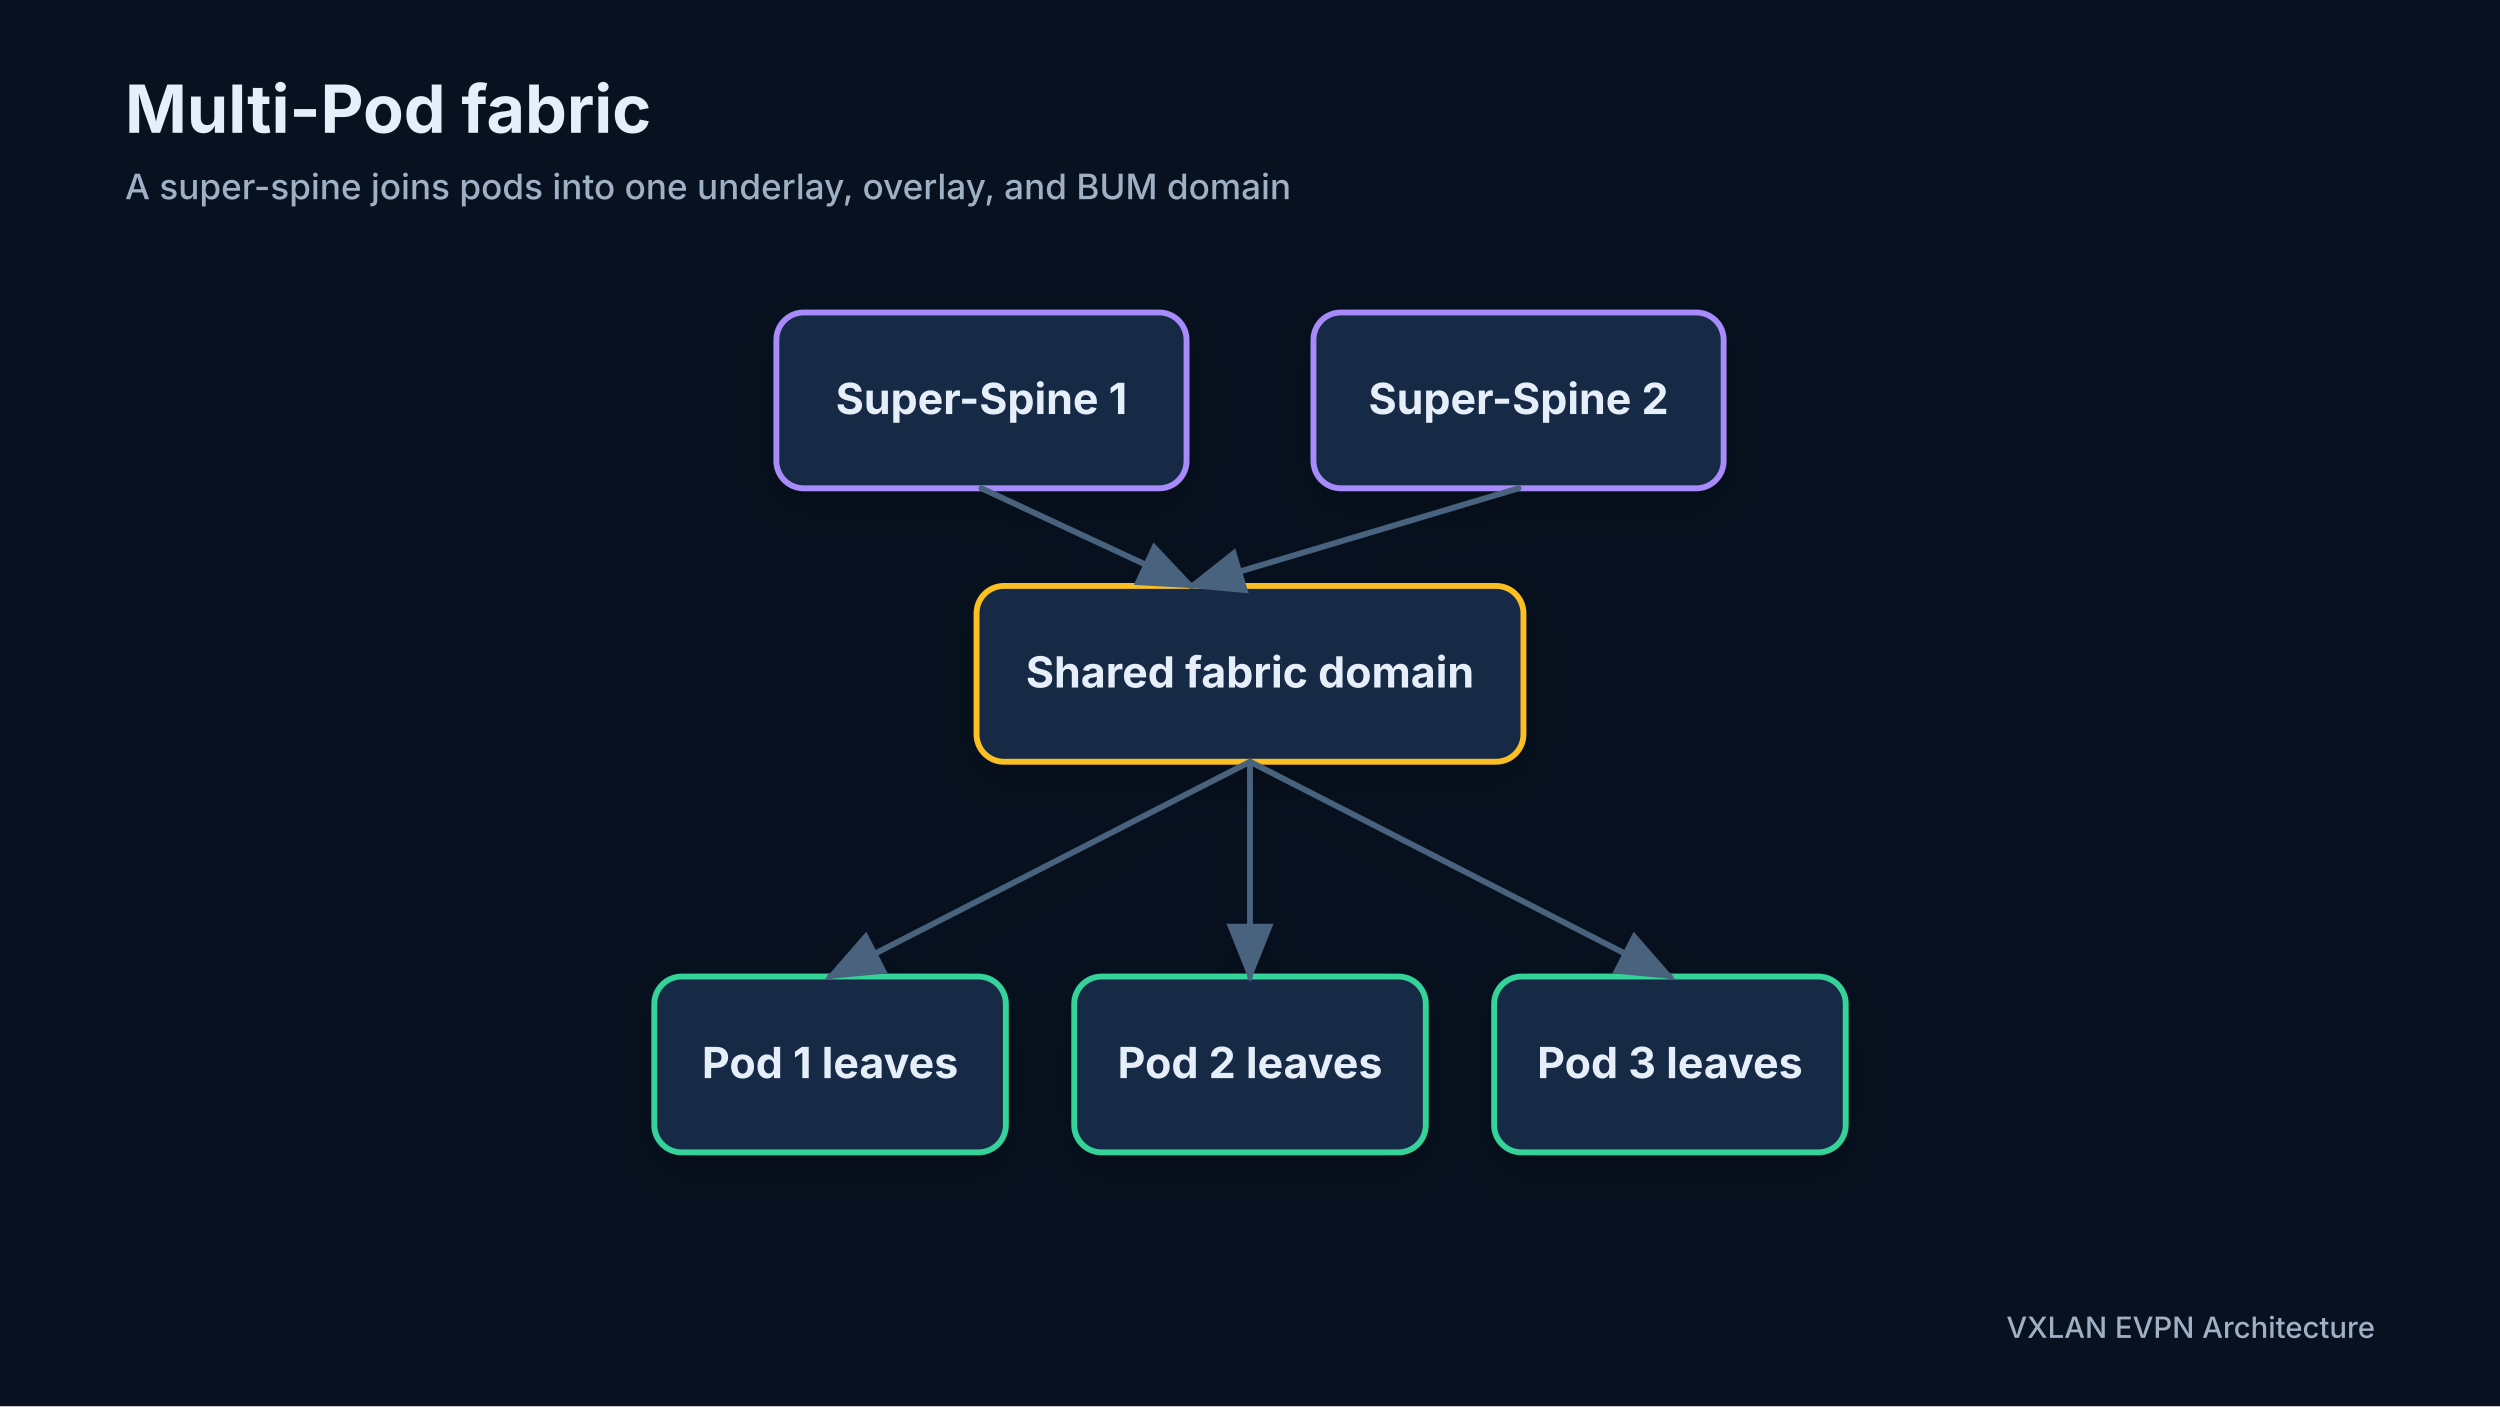
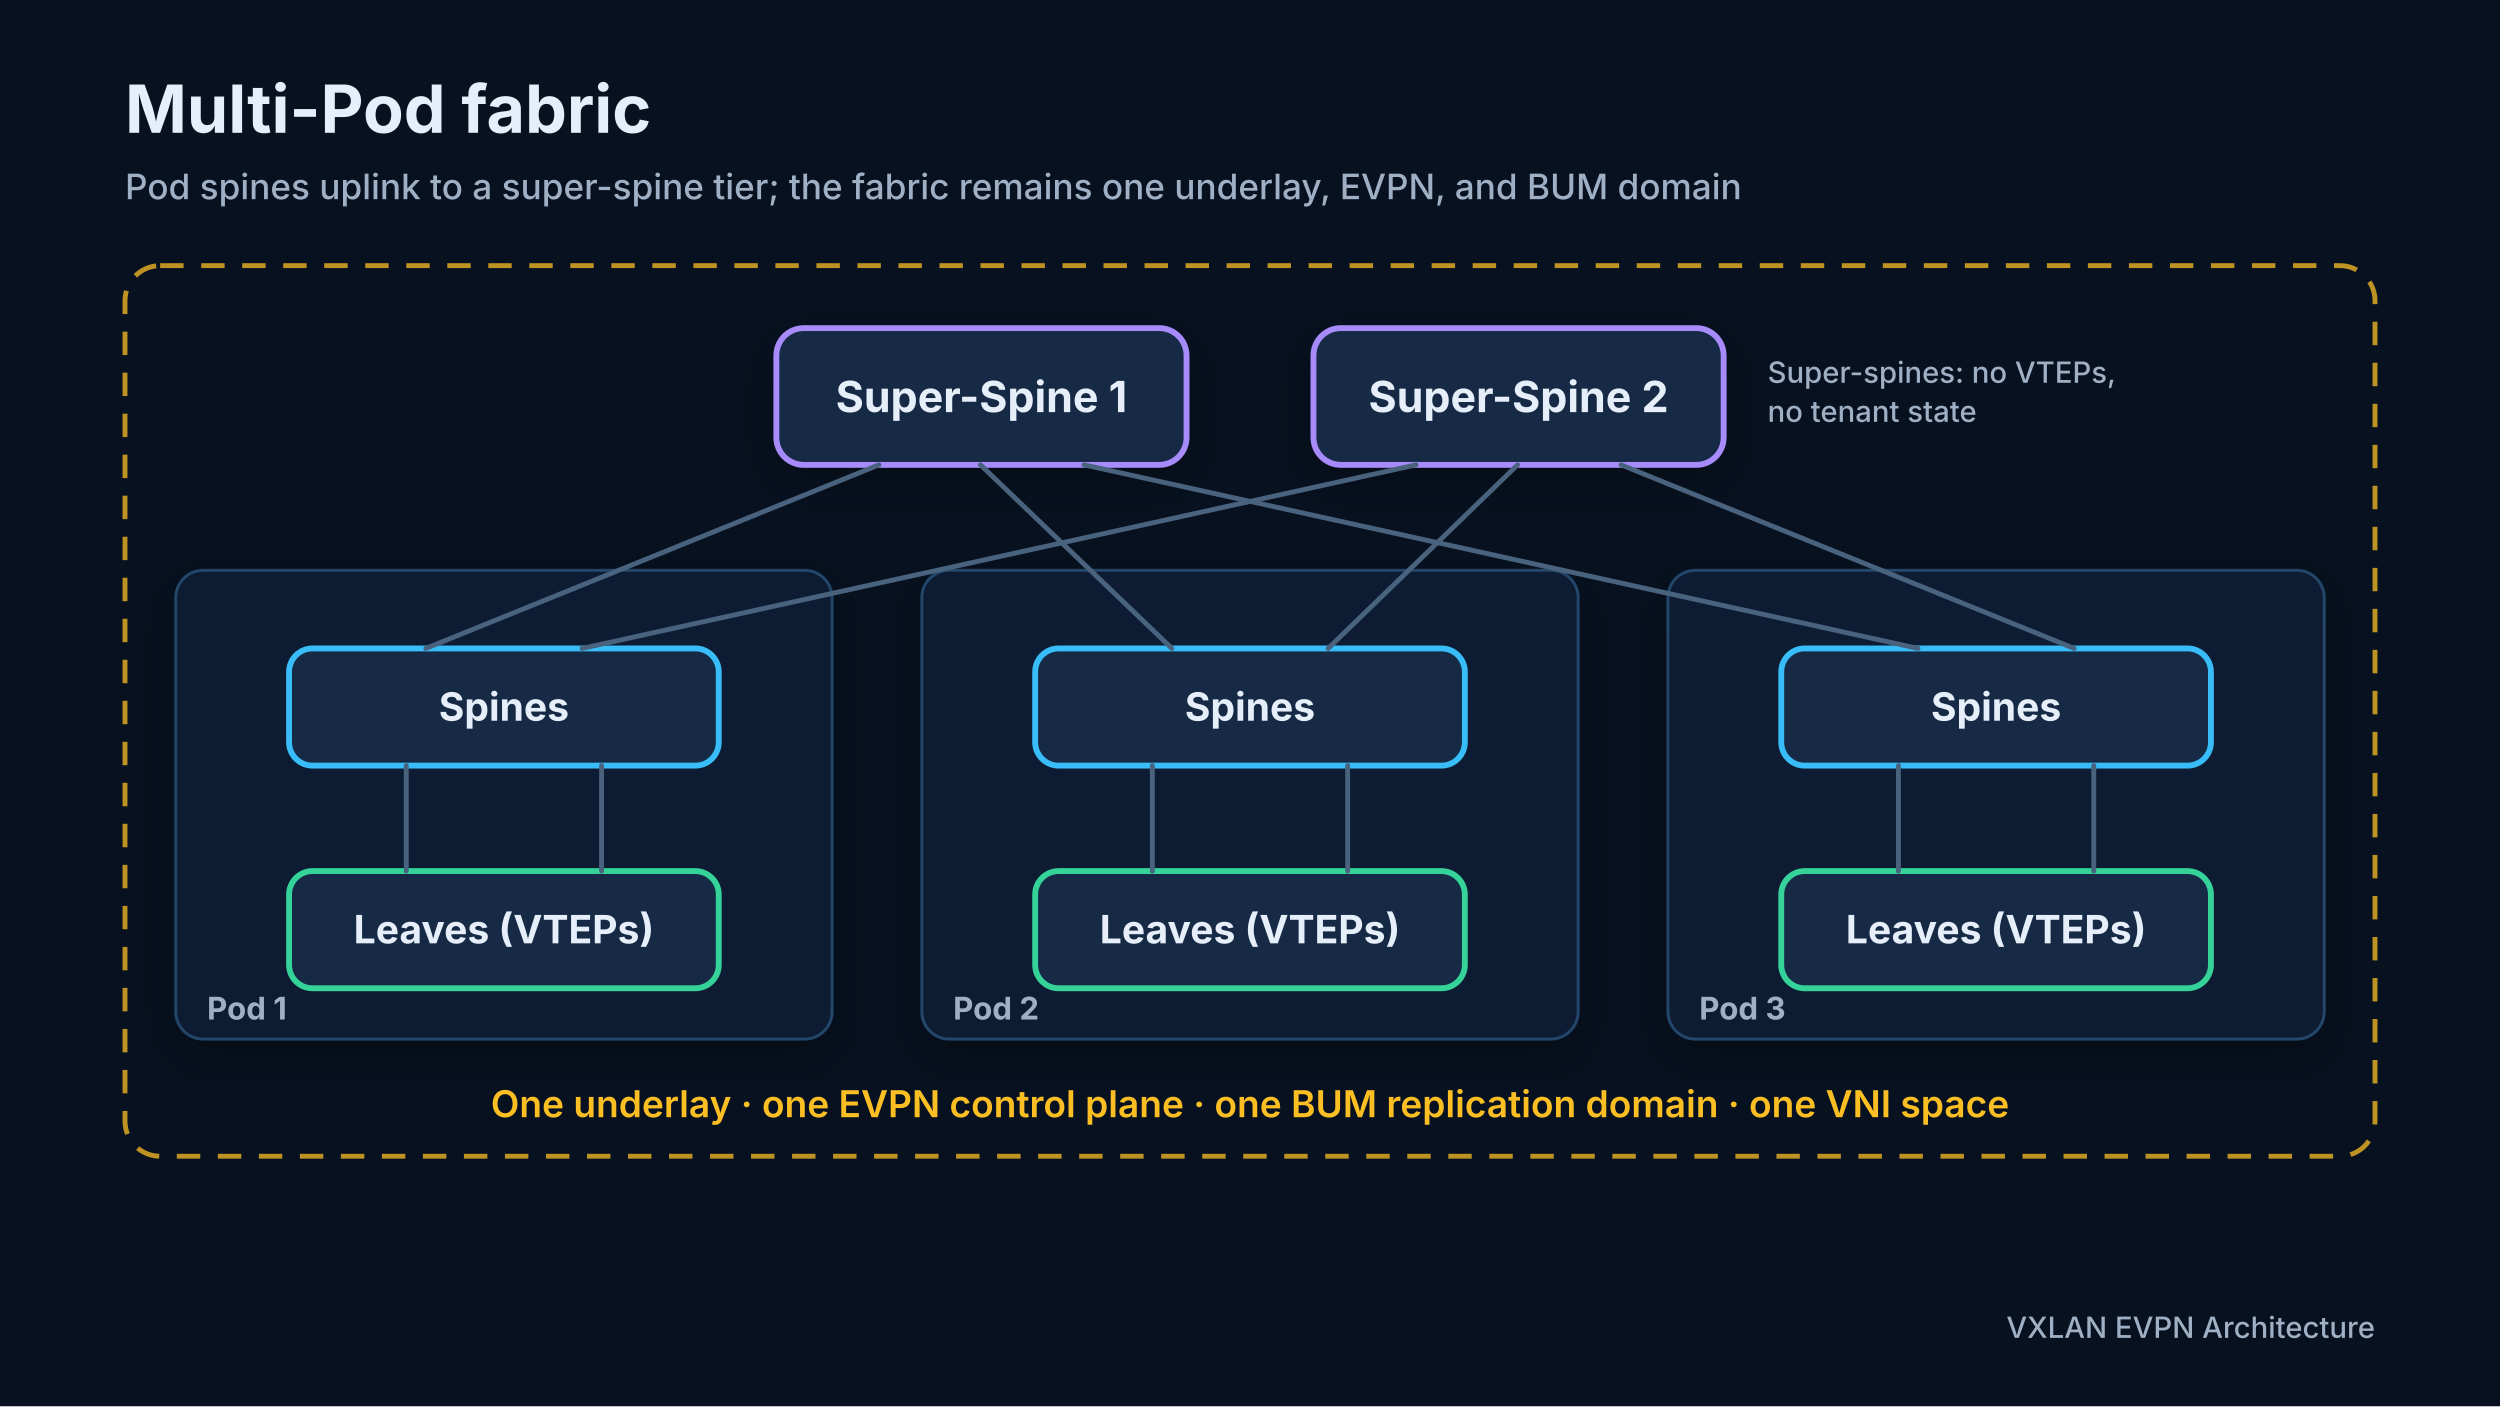
<svg xmlns="http://www.w3.org/2000/svg" width="1280" height="720" viewBox="0 0 1280 720">
  <rect width="1280" height="720" fill="#07111f" />
  <defs>
-     <marker id="arrow" markerWidth="12" markerHeight="12" refX="9" refY="4" orient="auto">
-       <path d="M0,0 L0,8 L10,4 z" fill="#49627e" />
-     </marker>
    <filter id="shadow">
      <feDropShadow dx="0" dy="8" stdDeviation="10" flood-opacity=".25" />
    </filter>
  </defs>
  <text x="64" y="68" text-anchor="start" font-family="Inter,Segoe UI,Arial,sans-serif" font-size="34" font-weight="750" fill="#e5eef9">Multi-Pod fabric</text>
-   <text x="64" y="102" text-anchor="start" font-family="Inter,Segoe UI,Arial,sans-serif" font-size="18" font-weight="450" fill="#9fb0c5">A super-spine joins pods into one underlay, overlay, and BUM domain</text>
+   <text x="64" y="102" text-anchor="start" font-family="Inter,Segoe UI,Arial,sans-serif" font-size="18" font-weight="450" fill="#9fb0c5">Pod spines uplink to a super-spine tier; the fabric remains one underlay, EVPN, and BUM domain</text>
+   <rect x="64" y="136" width="1152" height="456" rx="18" fill="none" stroke="#fbbf24" stroke-width="2.5" stroke-opacity=".75" stroke-dasharray="12 9" />
  <g filter="url(#shadow)">
-     <rect x="500" y="300" width="280" height="90" rx="14" fill="#152944" stroke="#fbbf24" stroke-width="3" />
-     <text x="640.0" y="352.0" text-anchor="middle" font-family="Inter,Segoe UI,Arial,sans-serif" font-size="22" font-weight="650" fill="#e5eef9">
-       <tspan x="640.0" dy="0">Shared fabric domain</tspan>
-     </text>
-     <rect x="397.5" y="160" width="210" height="90" rx="14" fill="#152944" stroke="#a78bfa" stroke-width="3" />
-     <text x="502.5" y="212.0" text-anchor="middle" font-family="Inter,Segoe UI,Arial,sans-serif" font-size="22" font-weight="650" fill="#e5eef9">
-       <tspan x="502.5" dy="0">Super-Spine 1</tspan>
-     </text>
-     <rect x="672.5" y="160" width="210" height="90" rx="14" fill="#152944" stroke="#a78bfa" stroke-width="3" />
-     <text x="777.5" y="212.0" text-anchor="middle" font-family="Inter,Segoe UI,Arial,sans-serif" font-size="22" font-weight="650" fill="#e5eef9">
-       <tspan x="777.5" dy="0">Super-Spine 2</tspan>
-     </text>
-     <rect x="335.0" y="500" width="180" height="90" rx="14" fill="#152944" stroke="#34d399" stroke-width="3" />
-     <text x="425.0" y="552.0" text-anchor="middle" font-family="Inter,Segoe UI,Arial,sans-serif" font-size="22" font-weight="650" fill="#e5eef9">
-       <tspan x="425.0" dy="0">Pod 1 leaves</tspan>
-     </text>
-     <rect x="550.0" y="500" width="180" height="90" rx="14" fill="#152944" stroke="#34d399" stroke-width="3" />
-     <text x="640.0" y="552.0" text-anchor="middle" font-family="Inter,Segoe UI,Arial,sans-serif" font-size="22" font-weight="650" fill="#e5eef9">
-       <tspan x="640.0" dy="0">Pod 2 leaves</tspan>
-     </text>
-     <rect x="765.0" y="500" width="180" height="90" rx="14" fill="#152944" stroke="#34d399" stroke-width="3" />
-     <text x="855.0" y="552.0" text-anchor="middle" font-family="Inter,Segoe UI,Arial,sans-serif" font-size="22" font-weight="650" fill="#e5eef9">
-       <tspan x="855.0" dy="0">Pod 3 leaves</tspan>
-     </text>
-     <line x1="502.5" y1="250" x2="610" y2="300" stroke="#49627e" stroke-width="3" stroke-linecap="round" marker-end="url(#arrow)" />
-     <line x1="777.5" y1="250" x2="610" y2="300" stroke="#49627e" stroke-width="3" stroke-linecap="round" marker-end="url(#arrow)" />
-     <line x1="640" y1="390" x2="425.0" y2="500" stroke="#49627e" stroke-width="3" stroke-linecap="round" marker-end="url(#arrow)" />
-     <line x1="640" y1="390" x2="640.0" y2="500" stroke="#49627e" stroke-width="3" stroke-linecap="round" marker-end="url(#arrow)" />
-     <line x1="640" y1="390" x2="855.0" y2="500" stroke="#49627e" stroke-width="3" stroke-linecap="round" marker-end="url(#arrow)" />
+     <rect x="90" y="292" width="336" height="240" rx="14" fill="#0e1c30" stroke="#24466b" stroke-width="1.5" />
+     <rect x="472" y="292" width="336" height="240" rx="14" fill="#0e1c30" stroke="#24466b" stroke-width="1.5" />
+     <rect x="854" y="292" width="336" height="240" rx="14" fill="#0e1c30" stroke="#24466b" stroke-width="1.5" />
+     <rect x="397.5" y="168" width="210" height="70" rx="14" fill="#152944" stroke="#a78bfa" stroke-width="3" />
+     <rect x="672.5" y="168" width="210" height="70" rx="14" fill="#152944" stroke="#a78bfa" stroke-width="3" />
+     <rect x="148" y="332" width="220" height="60" rx="12" fill="#152944" stroke="#38bdf8" stroke-width="3" />
+     <rect x="530" y="332" width="220" height="60" rx="12" fill="#152944" stroke="#38bdf8" stroke-width="3" />
+     <rect x="912" y="332" width="220" height="60" rx="12" fill="#152944" stroke="#38bdf8" stroke-width="3" />
+     <rect x="148" y="446" width="220" height="60" rx="12" fill="#152944" stroke="#34d399" stroke-width="3" />
+     <rect x="530" y="446" width="220" height="60" rx="12" fill="#152944" stroke="#34d399" stroke-width="3" />
+     <rect x="912" y="446" width="220" height="60" rx="12" fill="#152944" stroke="#34d399" stroke-width="3" />
  </g>
+   <line x1="218" y1="332" x2="450" y2="238" stroke="#49627e" stroke-width="2.5" stroke-linecap="round" />
+   <line x1="298" y1="332" x2="725" y2="238" stroke="#49627e" stroke-width="2.5" stroke-linecap="round" />
+   <line x1="600" y1="332" x2="502" y2="238" stroke="#49627e" stroke-width="2.5" stroke-linecap="round" />
+   <line x1="680" y1="332" x2="777" y2="238" stroke="#49627e" stroke-width="2.5" stroke-linecap="round" />
+   <line x1="982" y1="332" x2="555" y2="238" stroke="#49627e" stroke-width="2.5" stroke-linecap="round" />
+   <line x1="1062" y1="332" x2="830" y2="238" stroke="#49627e" stroke-width="2.5" stroke-linecap="round" />
+   <line x1="208" y1="446" x2="208" y2="392" stroke="#49627e" stroke-width="2.5" stroke-linecap="round" />
+   <line x1="308" y1="446" x2="308" y2="392" stroke="#49627e" stroke-width="2.5" stroke-linecap="round" />
+   <line x1="590" y1="446" x2="590" y2="392" stroke="#49627e" stroke-width="2.5" stroke-linecap="round" />
+   <line x1="690" y1="446" x2="690" y2="392" stroke="#49627e" stroke-width="2.5" stroke-linecap="round" />
+   <line x1="972" y1="446" x2="972" y2="392" stroke="#49627e" stroke-width="2.5" stroke-linecap="round" />
+   <line x1="1072" y1="446" x2="1072" y2="392" stroke="#49627e" stroke-width="2.5" stroke-linecap="round" />
+   <text x="502.5" y="211" text-anchor="middle" font-family="Inter,Segoe UI,Arial,sans-serif" font-size="22" font-weight="650" fill="#e5eef9">Super-Spine 1</text>
+   <text x="777.5" y="211" text-anchor="middle" font-family="Inter,Segoe UI,Arial,sans-serif" font-size="22" font-weight="650" fill="#e5eef9">Super-Spine 2</text>
+   <text x="905" y="196" text-anchor="start" font-family="Inter,Segoe UI,Arial,sans-serif" font-size="15" font-weight="500" fill="#9fb0c5">Super-spines: no VTEPs,</text>
+   <text x="905" y="216" text-anchor="start" font-family="Inter,Segoe UI,Arial,sans-serif" font-size="15" font-weight="500" fill="#9fb0c5">no tenant state</text>
+   <text x="106" y="522" text-anchor="start" font-family="Inter,Segoe UI,Arial,sans-serif" font-size="16" font-weight="700" fill="#9fb0c5">Pod 1</text>
+   <text x="488" y="522" text-anchor="start" font-family="Inter,Segoe UI,Arial,sans-serif" font-size="16" font-weight="700" fill="#9fb0c5">Pod 2</text>
+   <text x="870" y="522" text-anchor="start" font-family="Inter,Segoe UI,Arial,sans-serif" font-size="16" font-weight="700" fill="#9fb0c5">Pod 3</text>
+   <text x="258" y="369" text-anchor="middle" font-family="Inter,Segoe UI,Arial,sans-serif" font-size="20" font-weight="650" fill="#e5eef9">Spines</text>
+   <text x="640" y="369" text-anchor="middle" font-family="Inter,Segoe UI,Arial,sans-serif" font-size="20" font-weight="650" fill="#e5eef9">Spines</text>
+   <text x="1022" y="369" text-anchor="middle" font-family="Inter,Segoe UI,Arial,sans-serif" font-size="20" font-weight="650" fill="#e5eef9">Spines</text>
+   <text x="258" y="483" text-anchor="middle" font-family="Inter,Segoe UI,Arial,sans-serif" font-size="20" font-weight="650" fill="#e5eef9">Leaves (VTEPs)</text>
+   <text x="640" y="483" text-anchor="middle" font-family="Inter,Segoe UI,Arial,sans-serif" font-size="20" font-weight="650" fill="#e5eef9">Leaves (VTEPs)</text>
+   <text x="1022" y="483" text-anchor="middle" font-family="Inter,Segoe UI,Arial,sans-serif" font-size="20" font-weight="650" fill="#e5eef9">Leaves (VTEPs)</text>
+   <text x="640" y="572" text-anchor="middle" font-family="Inter,Segoe UI,Arial,sans-serif" font-size="19" font-weight="600" fill="#fbbf24">One underlay  ·  one EVPN control plane  ·  one BUM replication domain  ·  one VNI space</text>
  <text x="1216" y="685" text-anchor="end" font-family="Inter,Segoe UI,Arial,sans-serif" font-size="15" font-weight="500" fill="#9fb0c5">VXLAN EVPN Architecture</text>
</svg>
